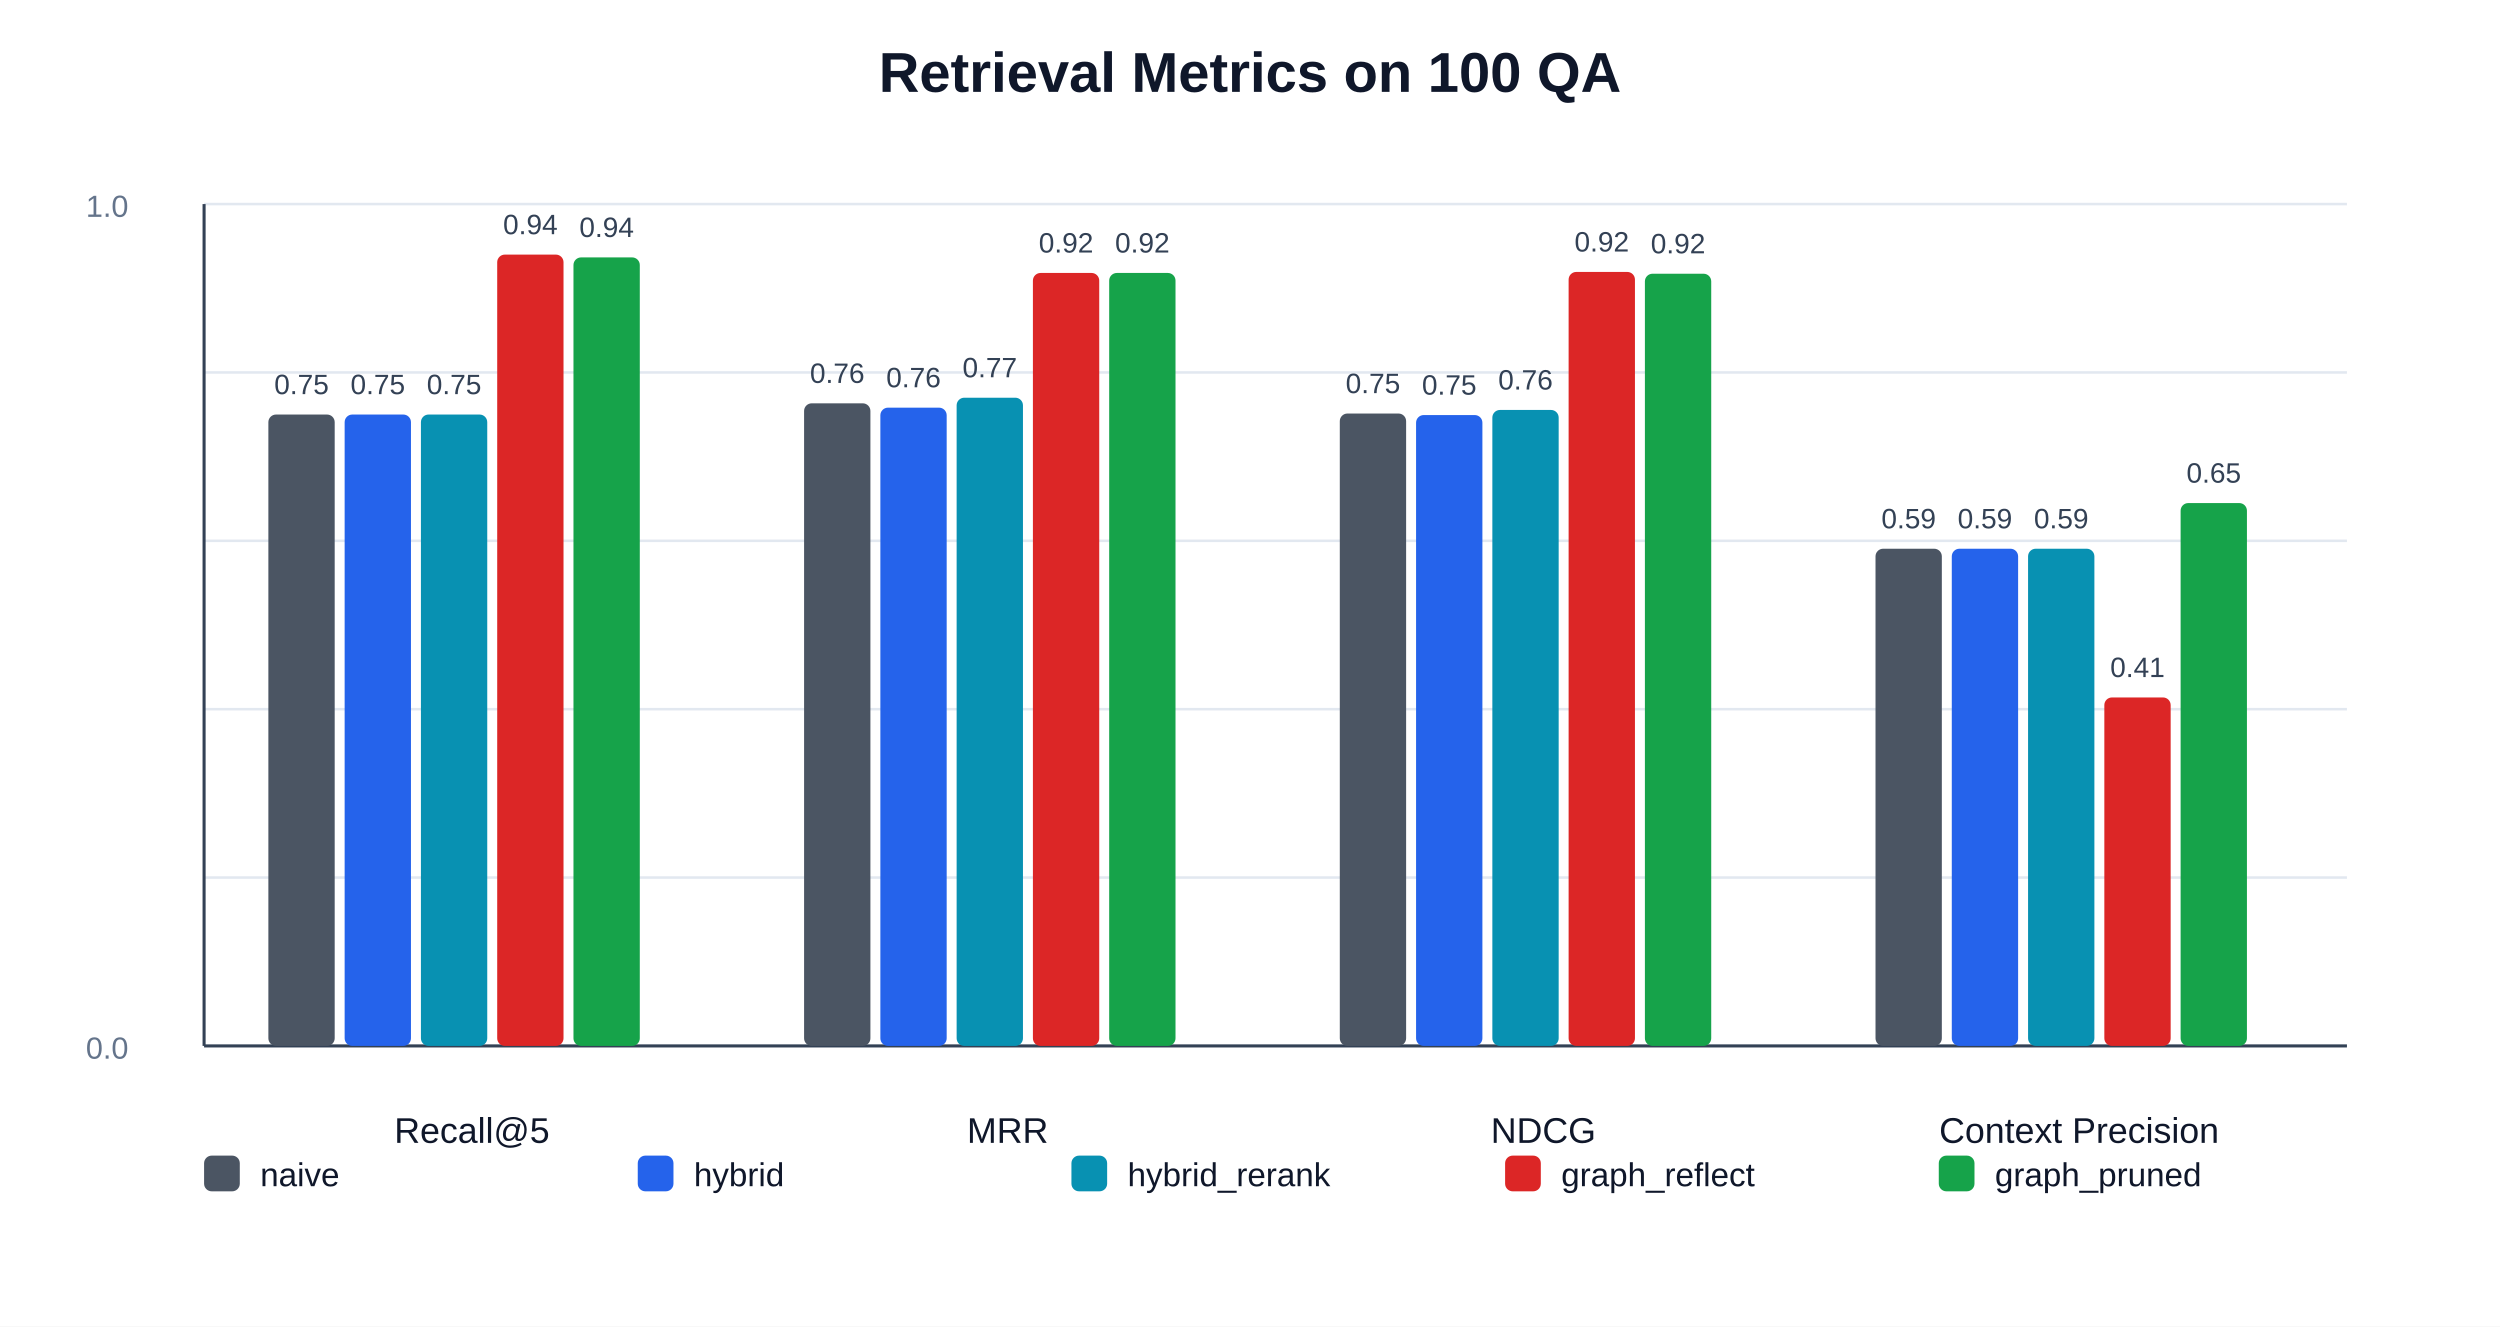
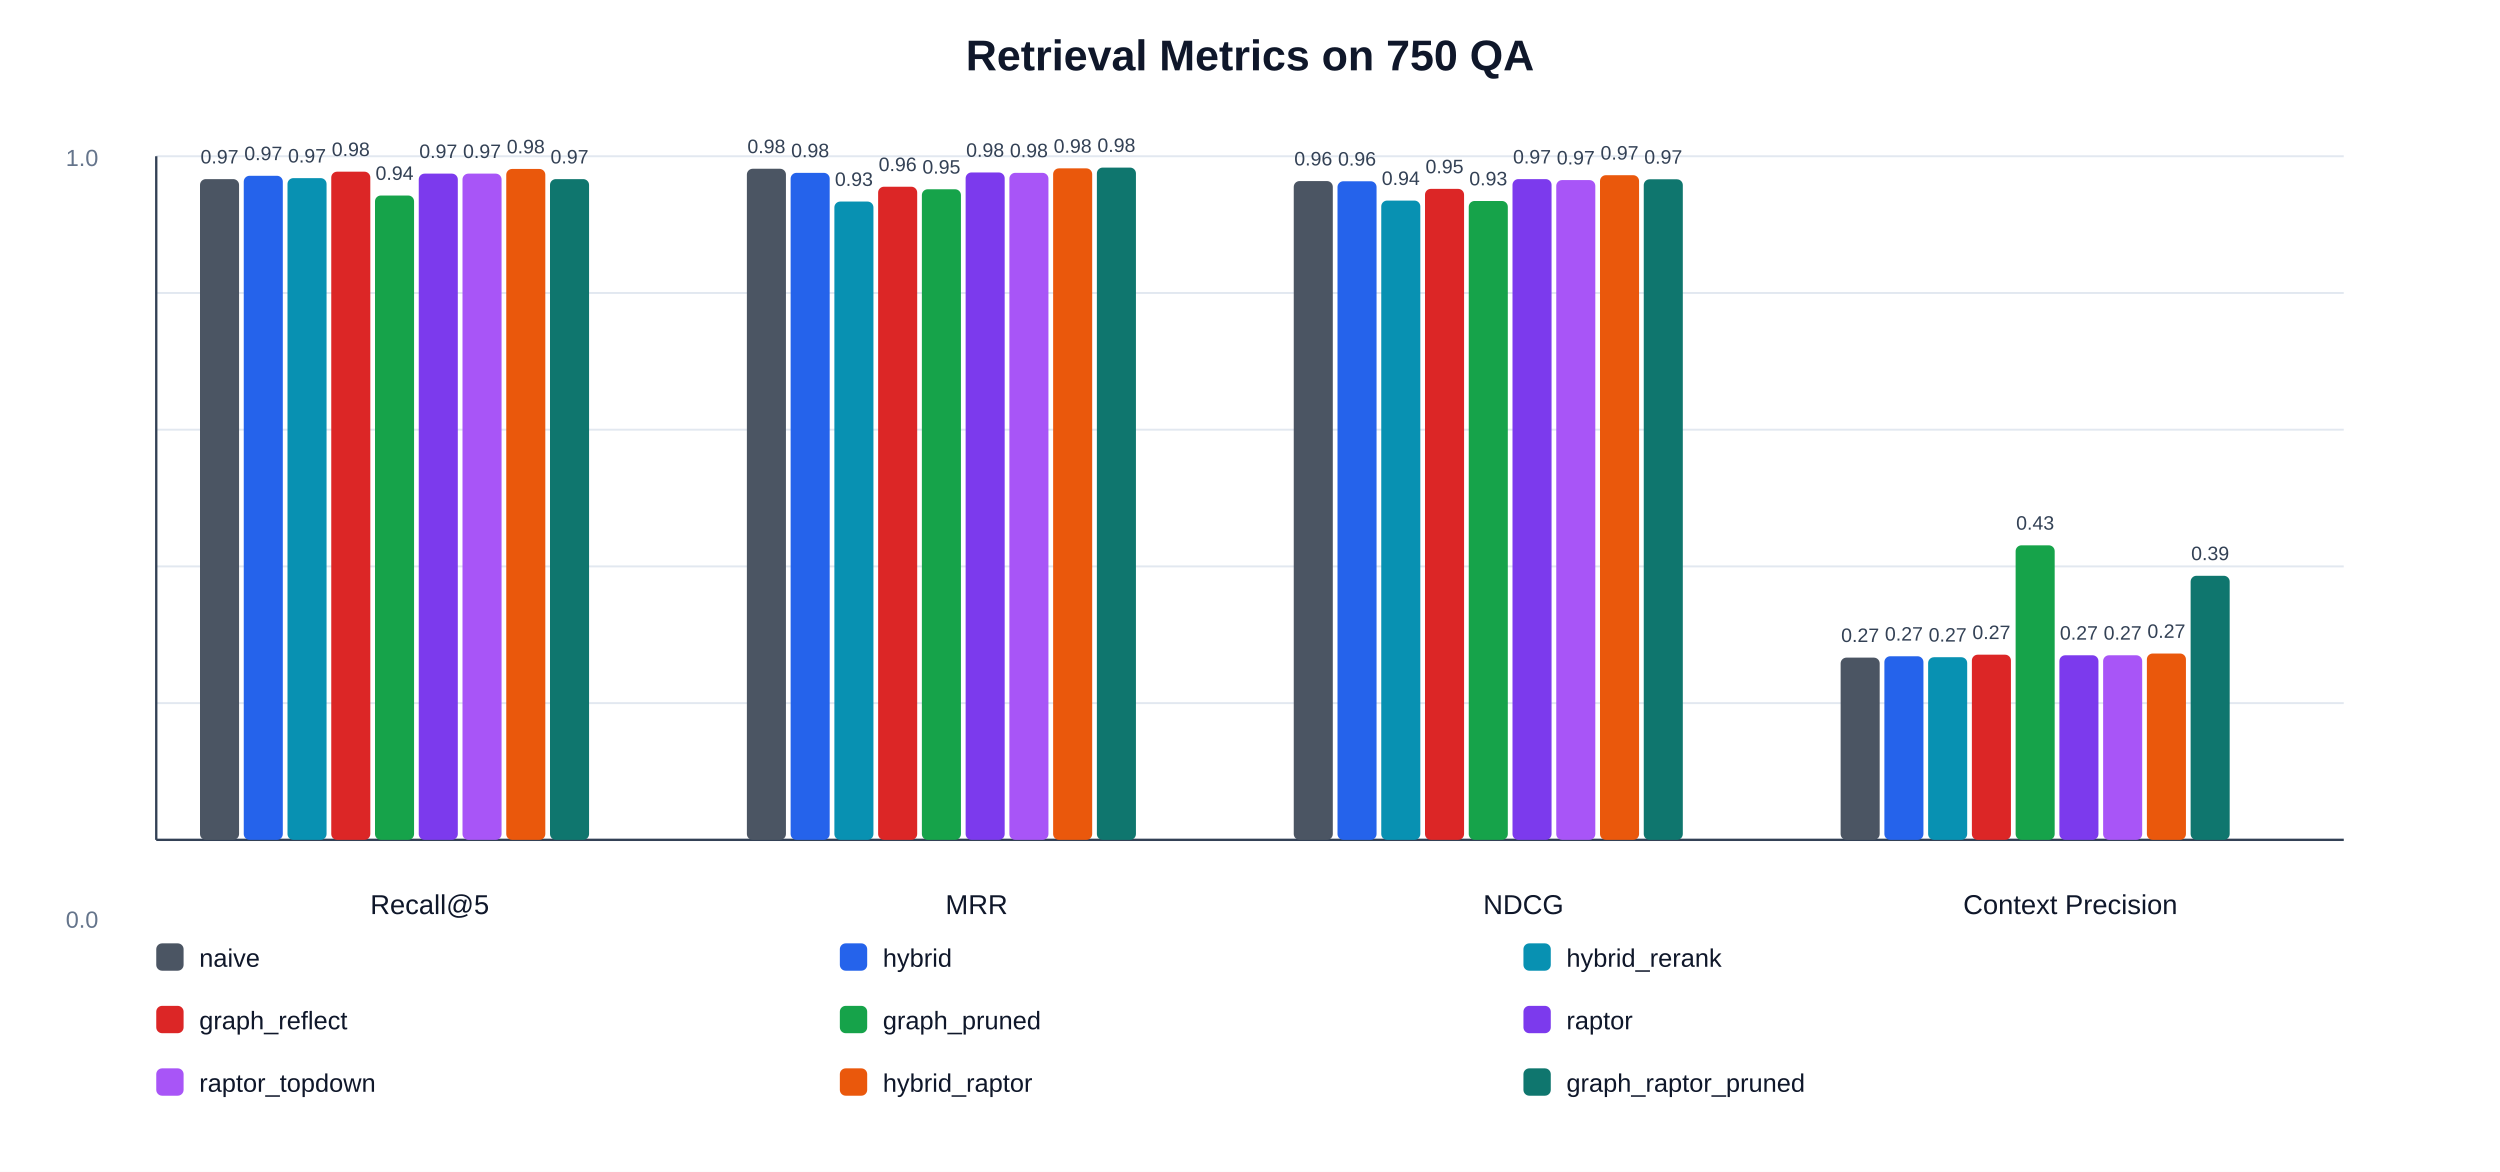
- <svg xmlns="http://www.w3.org/2000/svg" width="980" height="520" viewBox="0 0 980 520">
+ <svg xmlns="http://www.w3.org/2000/svg" width="1280" height="600" viewBox="0 0 1280 600">
  <rect width="100%" height="100%" fill="#ffffff" />
-   <text x="490.0" y="36.0" font-family="Arial, sans-serif" font-size="22" font-weight="700" text-anchor="middle" fill="#0f172a">Retrieval Metrics on 100 QA</text>
+   <text x="640.0" y="36.0" font-family="Arial, sans-serif" font-size="22" font-weight="700" text-anchor="middle" fill="#0f172a">Retrieval Metrics on 750 QA</text>
  <text x="42.0" y="85.0" font-family="Arial, sans-serif" font-size="12" font-weight="400" text-anchor="middle" fill="#64748b">1.0</text>
-   <text x="42.0" y="415.0" font-family="Arial, sans-serif" font-size="12" font-weight="400" text-anchor="middle" fill="#64748b">0.0</text>
-   <line x1="80" y1="410.0" x2="920" y2="410.0" stroke="#e2e8f0" />
-   <line x1="80" y1="344.0" x2="920" y2="344.0" stroke="#e2e8f0" />
-   <line x1="80" y1="278.0" x2="920" y2="278.0" stroke="#e2e8f0" />
-   <line x1="80" y1="212.0" x2="920" y2="212.0" stroke="#e2e8f0" />
-   <line x1="80" y1="146.0" x2="920" y2="146.0" stroke="#e2e8f0" />
-   <line x1="80" y1="80.0" x2="920" y2="80.0" stroke="#e2e8f0" />
-   <line x1="80" y1="80" x2="80" y2="410" stroke="#334155" stroke-width="1.2" />
-   <line x1="80" y1="410" x2="920" y2="410" stroke="#334155" stroke-width="1.2" />
-   <rect x="105.2" y="162.5" width="26.0" height="247.5" fill="#4b5563" rx="3" />
-   <text x="118.2" y="154.5" font-family="Arial, sans-serif" font-size="11" font-weight="400" text-anchor="middle" fill="#334155">0.75</text>
-   <rect x="135.1" y="162.5" width="26.0" height="247.5" fill="#2563eb" rx="3" />
-   <text x="148.1" y="154.5" font-family="Arial, sans-serif" font-size="11" font-weight="400" text-anchor="middle" fill="#334155">0.75</text>
-   <rect x="165.0" y="162.5" width="26.0" height="247.5" fill="#0891b2" rx="3" />
-   <text x="178.0" y="154.5" font-family="Arial, sans-serif" font-size="11" font-weight="400" text-anchor="middle" fill="#334155">0.75</text>
-   <rect x="194.9" y="99.8" width="26.0" height="310.2" fill="#dc2626" rx="3" />
-   <text x="207.9" y="91.8" font-family="Arial, sans-serif" font-size="11" font-weight="400" text-anchor="middle" fill="#334155">0.94</text>
-   <rect x="224.8" y="100.9" width="26.0" height="309.1" fill="#16a34a" rx="3" />
-   <text x="237.8" y="92.9" font-family="Arial, sans-serif" font-size="11" font-weight="400" text-anchor="middle" fill="#334155">0.94</text>
-   <text x="185.0" y="448.0" font-family="Arial, sans-serif" font-size="14" font-weight="400" text-anchor="middle" fill="#0f172a">Recall@5</text>
-   <rect x="315.2" y="158.1" width="26.0" height="251.9" fill="#4b5563" rx="3" />
-   <text x="328.2" y="150.1" font-family="Arial, sans-serif" font-size="11" font-weight="400" text-anchor="middle" fill="#334155">0.76</text>
-   <rect x="345.1" y="159.8" width="26.0" height="250.2" fill="#2563eb" rx="3" />
-   <text x="358.1" y="151.8" font-family="Arial, sans-serif" font-size="11" font-weight="400" text-anchor="middle" fill="#334155">0.76</text>
-   <rect x="375.0" y="155.9" width="26.0" height="254.1" fill="#0891b2" rx="3" />
-   <text x="388.0" y="147.9" font-family="Arial, sans-serif" font-size="11" font-weight="400" text-anchor="middle" fill="#334155">0.77</text>
-   <rect x="404.9" y="107.0" width="26.0" height="303.0" fill="#dc2626" rx="3" />
-   <text x="417.9" y="99.0" font-family="Arial, sans-serif" font-size="11" font-weight="400" text-anchor="middle" fill="#334155">0.92</text>
-   <rect x="434.8" y="107.0" width="26.0" height="303.0" fill="#16a34a" rx="3" />
-   <text x="447.8" y="99.0" font-family="Arial, sans-serif" font-size="11" font-weight="400" text-anchor="middle" fill="#334155">0.92</text>
-   <text x="395.0" y="448.0" font-family="Arial, sans-serif" font-size="14" font-weight="400" text-anchor="middle" fill="#0f172a">MRR</text>
-   <rect x="525.2" y="162.1" width="26.0" height="247.9" fill="#4b5563" rx="3" />
-   <text x="538.2" y="154.1" font-family="Arial, sans-serif" font-size="11" font-weight="400" text-anchor="middle" fill="#334155">0.75</text>
-   <rect x="555.1" y="162.7" width="26.0" height="247.3" fill="#2563eb" rx="3" />
-   <text x="568.1" y="154.7" font-family="Arial, sans-serif" font-size="11" font-weight="400" text-anchor="middle" fill="#334155">0.75</text>
-   <rect x="585.0" y="160.7" width="26.0" height="249.3" fill="#0891b2" rx="3" />
-   <text x="598.0" y="152.7" font-family="Arial, sans-serif" font-size="11" font-weight="400" text-anchor="middle" fill="#334155">0.76</text>
-   <rect x="614.9" y="106.6" width="26.0" height="303.4" fill="#dc2626" rx="3" />
-   <text x="627.9" y="98.6" font-family="Arial, sans-serif" font-size="11" font-weight="400" text-anchor="middle" fill="#334155">0.92</text>
-   <rect x="644.8" y="107.3" width="26.0" height="302.7" fill="#16a34a" rx="3" />
-   <text x="657.8" y="99.3" font-family="Arial, sans-serif" font-size="11" font-weight="400" text-anchor="middle" fill="#334155">0.92</text>
-   <text x="605.0" y="448.0" font-family="Arial, sans-serif" font-size="14" font-weight="400" text-anchor="middle" fill="#0f172a">NDCG</text>
-   <rect x="735.2" y="215.1" width="26.0" height="194.9" fill="#4b5563" rx="3" />
-   <text x="748.2" y="207.1" font-family="Arial, sans-serif" font-size="11" font-weight="400" text-anchor="middle" fill="#334155">0.59</text>
-   <rect x="765.1" y="215.1" width="26.0" height="194.9" fill="#2563eb" rx="3" />
-   <text x="778.1" y="207.1" font-family="Arial, sans-serif" font-size="11" font-weight="400" text-anchor="middle" fill="#334155">0.59</text>
-   <rect x="795.0" y="215.1" width="26.0" height="194.9" fill="#0891b2" rx="3" />
-   <text x="808.0" y="207.1" font-family="Arial, sans-serif" font-size="11" font-weight="400" text-anchor="middle" fill="#334155">0.59</text>
-   <rect x="824.9" y="273.4" width="26.0" height="136.6" fill="#dc2626" rx="3" />
-   <text x="837.9" y="265.4" font-family="Arial, sans-serif" font-size="11" font-weight="400" text-anchor="middle" fill="#334155">0.41</text>
-   <rect x="854.8" y="197.2" width="26.0" height="212.8" fill="#16a34a" rx="3" />
-   <text x="867.8" y="189.2" font-family="Arial, sans-serif" font-size="11" font-weight="400" text-anchor="middle" fill="#334155">0.65</text>
-   <text x="815.0" y="448.0" font-family="Arial, sans-serif" font-size="14" font-weight="400" text-anchor="middle" fill="#0f172a">Context Precision</text>
-   <rect x="80.0" y="453.0" width="14.0" height="14.0" fill="#4b5563" rx="3" />
-   <text x="102.0" y="465.0" font-family="Arial, sans-serif" font-size="13" font-weight="400" text-anchor="start" fill="#0f172a">naive</text>
-   <rect x="250.0" y="453.0" width="14.0" height="14.0" fill="#2563eb" rx="3" />
-   <text x="272.0" y="465.0" font-family="Arial, sans-serif" font-size="13" font-weight="400" text-anchor="start" fill="#0f172a">hybrid</text>
-   <rect x="420.0" y="453.0" width="14.0" height="14.0" fill="#0891b2" rx="3" />
-   <text x="442.0" y="465.0" font-family="Arial, sans-serif" font-size="13" font-weight="400" text-anchor="start" fill="#0f172a">hybrid_rerank</text>
-   <rect x="590.0" y="453.0" width="14.0" height="14.0" fill="#dc2626" rx="3" />
-   <text x="612.0" y="465.0" font-family="Arial, sans-serif" font-size="13" font-weight="400" text-anchor="start" fill="#0f172a">graph_reflect</text>
-   <rect x="760.0" y="453.0" width="14.0" height="14.0" fill="#16a34a" rx="3" />
-   <text x="782.0" y="465.0" font-family="Arial, sans-serif" font-size="13" font-weight="400" text-anchor="start" fill="#0f172a">graph_pruned</text>
+   <text x="42.0" y="475.0" font-family="Arial, sans-serif" font-size="12" font-weight="400" text-anchor="middle" fill="#64748b">0.0</text>
+   <line x1="80" y1="430.0" x2="1200" y2="430.0" stroke="#e2e8f0" />
+   <line x1="80" y1="360.0" x2="1200" y2="360.0" stroke="#e2e8f0" />
+   <line x1="80" y1="290.0" x2="1200" y2="290.0" stroke="#e2e8f0" />
+   <line x1="80" y1="220.0" x2="1200" y2="220.0" stroke="#e2e8f0" />
+   <line x1="80" y1="150.0" x2="1200" y2="150.0" stroke="#e2e8f0" />
+   <line x1="80" y1="80.0" x2="1200" y2="80.0" stroke="#e2e8f0" />
+   <line x1="80" y1="80" x2="80" y2="430" stroke="#334155" stroke-width="1.2" />
+   <line x1="80" y1="430" x2="1200" y2="430" stroke="#334155" stroke-width="1.2" />
+   <rect x="102.4" y="91.7" width="20.0" height="338.3" fill="#4b5563" rx="3" />
+   <text x="112.4" y="83.7" font-family="Arial, sans-serif" font-size="10" font-weight="400" text-anchor="middle" fill="#334155">0.97</text>
+   <rect x="124.8" y="90.0" width="20.0" height="340.0" fill="#2563eb" rx="3" />
+   <text x="134.8" y="82.0" font-family="Arial, sans-serif" font-size="10" font-weight="400" text-anchor="middle" fill="#334155">0.97</text>
+   <rect x="147.2" y="91.2" width="20.0" height="338.8" fill="#0891b2" rx="3" />
+   <text x="157.2" y="83.2" font-family="Arial, sans-serif" font-size="10" font-weight="400" text-anchor="middle" fill="#334155">0.97</text>
+   <rect x="169.6" y="87.9" width="20.0" height="342.1" fill="#dc2626" rx="3" />
+   <text x="179.6" y="79.9" font-family="Arial, sans-serif" font-size="10" font-weight="400" text-anchor="middle" fill="#334155">0.98</text>
+   <rect x="192.0" y="100.1" width="20.0" height="329.9" fill="#16a34a" rx="3" />
+   <text x="202.0" y="92.1" font-family="Arial, sans-serif" font-size="10" font-weight="400" text-anchor="middle" fill="#334155">0.94</text>
+   <rect x="214.4" y="88.9" width="20.0" height="341.1" fill="#7c3aed" rx="3" />
+   <text x="224.4" y="80.9" font-family="Arial, sans-serif" font-size="10" font-weight="400" text-anchor="middle" fill="#334155">0.97</text>
+   <rect x="236.8" y="88.9" width="20.0" height="341.1" fill="#a855f7" rx="3" />
+   <text x="246.8" y="80.9" font-family="Arial, sans-serif" font-size="10" font-weight="400" text-anchor="middle" fill="#334155">0.97</text>
+   <rect x="259.2" y="86.5" width="20.0" height="343.5" fill="#ea580c" rx="3" />
+   <text x="269.2" y="78.5" font-family="Arial, sans-serif" font-size="10" font-weight="400" text-anchor="middle" fill="#334155">0.98</text>
+   <rect x="281.6" y="91.7" width="20.0" height="338.3" fill="#0f766e" rx="3" />
+   <text x="291.6" y="83.7" font-family="Arial, sans-serif" font-size="10" font-weight="400" text-anchor="middle" fill="#334155">0.97</text>
+   <text x="220.0" y="468.0" font-family="Arial, sans-serif" font-size="14" font-weight="400" text-anchor="middle" fill="#0f172a">Recall@5</text>
+   <rect x="382.4" y="86.4" width="20.0" height="343.6" fill="#4b5563" rx="3" />
+   <text x="392.4" y="78.4" font-family="Arial, sans-serif" font-size="10" font-weight="400" text-anchor="middle" fill="#334155">0.98</text>
+   <rect x="404.8" y="88.5" width="20.0" height="341.5" fill="#2563eb" rx="3" />
+   <text x="414.8" y="80.5" font-family="Arial, sans-serif" font-size="10" font-weight="400" text-anchor="middle" fill="#334155">0.98</text>
+   <rect x="427.2" y="103.2" width="20.0" height="326.8" fill="#0891b2" rx="3" />
+   <text x="437.2" y="95.2" font-family="Arial, sans-serif" font-size="10" font-weight="400" text-anchor="middle" fill="#334155">0.93</text>
+   <rect x="449.6" y="95.6" width="20.0" height="334.4" fill="#dc2626" rx="3" />
+   <text x="459.6" y="87.6" font-family="Arial, sans-serif" font-size="10" font-weight="400" text-anchor="middle" fill="#334155">0.96</text>
+   <rect x="472.0" y="96.9" width="20.0" height="333.1" fill="#16a34a" rx="3" />
+   <text x="482.0" y="88.9" font-family="Arial, sans-serif" font-size="10" font-weight="400" text-anchor="middle" fill="#334155">0.95</text>
+   <rect x="494.4" y="88.3" width="20.0" height="341.7" fill="#7c3aed" rx="3" />
+   <text x="504.4" y="80.3" font-family="Arial, sans-serif" font-size="10" font-weight="400" text-anchor="middle" fill="#334155">0.98</text>
+   <rect x="516.8" y="88.5" width="20.0" height="341.5" fill="#a855f7" rx="3" />
+   <text x="526.8" y="80.5" font-family="Arial, sans-serif" font-size="10" font-weight="400" text-anchor="middle" fill="#334155">0.98</text>
+   <rect x="539.2" y="86.2" width="20.0" height="343.8" fill="#ea580c" rx="3" />
+   <text x="549.2" y="78.2" font-family="Arial, sans-serif" font-size="10" font-weight="400" text-anchor="middle" fill="#334155">0.98</text>
+   <rect x="561.6" y="85.8" width="20.0" height="344.2" fill="#0f766e" rx="3" />
+   <text x="571.6" y="77.8" font-family="Arial, sans-serif" font-size="10" font-weight="400" text-anchor="middle" fill="#334155">0.98</text>
+   <text x="500.0" y="468.0" font-family="Arial, sans-serif" font-size="14" font-weight="400" text-anchor="middle" fill="#0f172a">MRR</text>
+   <rect x="662.4" y="92.7" width="20.0" height="337.3" fill="#4b5563" rx="3" />
+   <text x="672.4" y="84.7" font-family="Arial, sans-serif" font-size="10" font-weight="400" text-anchor="middle" fill="#334155">0.96</text>
+   <rect x="684.8" y="92.8" width="20.0" height="337.2" fill="#2563eb" rx="3" />
+   <text x="694.8" y="84.8" font-family="Arial, sans-serif" font-size="10" font-weight="400" text-anchor="middle" fill="#334155">0.96</text>
+   <rect x="707.2" y="102.7" width="20.0" height="327.3" fill="#0891b2" rx="3" />
+   <text x="717.2" y="94.7" font-family="Arial, sans-serif" font-size="10" font-weight="400" text-anchor="middle" fill="#334155">0.94</text>
+   <rect x="729.6" y="96.7" width="20.0" height="333.3" fill="#dc2626" rx="3" />
+   <text x="739.6" y="88.7" font-family="Arial, sans-serif" font-size="10" font-weight="400" text-anchor="middle" fill="#334155">0.95</text>
+   <rect x="752.0" y="102.9" width="20.0" height="327.1" fill="#16a34a" rx="3" />
+   <text x="762.0" y="94.9" font-family="Arial, sans-serif" font-size="10" font-weight="400" text-anchor="middle" fill="#334155">0.93</text>
+   <rect x="774.4" y="91.7" width="20.0" height="338.3" fill="#7c3aed" rx="3" />
+   <text x="784.4" y="83.7" font-family="Arial, sans-serif" font-size="10" font-weight="400" text-anchor="middle" fill="#334155">0.97</text>
+   <rect x="796.8" y="92.2" width="20.0" height="337.8" fill="#a855f7" rx="3" />
+   <text x="806.8" y="84.2" font-family="Arial, sans-serif" font-size="10" font-weight="400" text-anchor="middle" fill="#334155">0.97</text>
+   <rect x="819.2" y="89.7" width="20.0" height="340.3" fill="#ea580c" rx="3" />
+   <text x="829.2" y="81.7" font-family="Arial, sans-serif" font-size="10" font-weight="400" text-anchor="middle" fill="#334155">0.97</text>
+   <rect x="841.6" y="91.8" width="20.0" height="338.2" fill="#0f766e" rx="3" />
+   <text x="851.6" y="83.8" font-family="Arial, sans-serif" font-size="10" font-weight="400" text-anchor="middle" fill="#334155">0.97</text>
+   <text x="780.0" y="468.0" font-family="Arial, sans-serif" font-size="14" font-weight="400" text-anchor="middle" fill="#0f172a">NDCG</text>
+   <rect x="942.4" y="336.7" width="20.0" height="93.3" fill="#4b5563" rx="3" />
+   <text x="952.4" y="328.7" font-family="Arial, sans-serif" font-size="10" font-weight="400" text-anchor="middle" fill="#334155">0.27</text>
+   <rect x="964.8" y="336.0" width="20.0" height="94.0" fill="#2563eb" rx="3" />
+   <text x="974.8" y="328.0" font-family="Arial, sans-serif" font-size="10" font-weight="400" text-anchor="middle" fill="#334155">0.27</text>
+   <rect x="987.2" y="336.5" width="20.0" height="93.5" fill="#0891b2" rx="3" />
+   <text x="997.2" y="328.5" font-family="Arial, sans-serif" font-size="10" font-weight="400" text-anchor="middle" fill="#334155">0.27</text>
+   <rect x="1009.6" y="335.2" width="20.0" height="94.8" fill="#dc2626" rx="3" />
+   <text x="1019.6" y="327.2" font-family="Arial, sans-serif" font-size="10" font-weight="400" text-anchor="middle" fill="#334155">0.27</text>
+   <rect x="1032.0" y="279.2" width="20.0" height="150.8" fill="#16a34a" rx="3" />
+   <text x="1042.0" y="271.2" font-family="Arial, sans-serif" font-size="10" font-weight="400" text-anchor="middle" fill="#334155">0.43</text>
+   <rect x="1054.4" y="335.5" width="20.0" height="94.5" fill="#7c3aed" rx="3" />
+   <text x="1064.4" y="327.5" font-family="Arial, sans-serif" font-size="10" font-weight="400" text-anchor="middle" fill="#334155">0.27</text>
+   <rect x="1076.8" y="335.5" width="20.0" height="94.5" fill="#a855f7" rx="3" />
+   <text x="1086.8" y="327.5" font-family="Arial, sans-serif" font-size="10" font-weight="400" text-anchor="middle" fill="#334155">0.27</text>
+   <rect x="1099.2" y="334.6" width="20.0" height="95.4" fill="#ea580c" rx="3" />
+   <text x="1109.2" y="326.6" font-family="Arial, sans-serif" font-size="10" font-weight="400" text-anchor="middle" fill="#334155">0.27</text>
+   <rect x="1121.6" y="294.8" width="20.0" height="135.2" fill="#0f766e" rx="3" />
+   <text x="1131.6" y="286.8" font-family="Arial, sans-serif" font-size="10" font-weight="400" text-anchor="middle" fill="#334155">0.39</text>
+   <text x="1060.0" y="468.0" font-family="Arial, sans-serif" font-size="14" font-weight="400" text-anchor="middle" fill="#0f172a">Context Precision</text>
+   <rect x="80.0" y="483.0" width="14.0" height="14.0" fill="#4b5563" rx="3" />
+   <text x="102.0" y="495.0" font-family="Arial, sans-serif" font-size="13" font-weight="400" text-anchor="start" fill="#0f172a">naive</text>
+   <rect x="430.0" y="483.0" width="14.0" height="14.0" fill="#2563eb" rx="3" />
+   <text x="452.0" y="495.0" font-family="Arial, sans-serif" font-size="13" font-weight="400" text-anchor="start" fill="#0f172a">hybrid</text>
+   <rect x="780.0" y="483.0" width="14.0" height="14.0" fill="#0891b2" rx="3" />
+   <text x="802.0" y="495.0" font-family="Arial, sans-serif" font-size="13" font-weight="400" text-anchor="start" fill="#0f172a">hybrid_rerank</text>
+   <rect x="80.0" y="515.0" width="14.0" height="14.0" fill="#dc2626" rx="3" />
+   <text x="102.0" y="527.0" font-family="Arial, sans-serif" font-size="13" font-weight="400" text-anchor="start" fill="#0f172a">graph_reflect</text>
+   <rect x="430.0" y="515.0" width="14.0" height="14.0" fill="#16a34a" rx="3" />
+   <text x="452.0" y="527.0" font-family="Arial, sans-serif" font-size="13" font-weight="400" text-anchor="start" fill="#0f172a">graph_pruned</text>
+   <rect x="780.0" y="515.0" width="14.0" height="14.0" fill="#7c3aed" rx="3" />
+   <text x="802.0" y="527.0" font-family="Arial, sans-serif" font-size="13" font-weight="400" text-anchor="start" fill="#0f172a">raptor</text>
+   <rect x="80.0" y="547.0" width="14.0" height="14.0" fill="#a855f7" rx="3" />
+   <text x="102.0" y="559.0" font-family="Arial, sans-serif" font-size="13" font-weight="400" text-anchor="start" fill="#0f172a">raptor_topdown</text>
+   <rect x="430.0" y="547.0" width="14.0" height="14.0" fill="#ea580c" rx="3" />
+   <text x="452.0" y="559.0" font-family="Arial, sans-serif" font-size="13" font-weight="400" text-anchor="start" fill="#0f172a">hybrid_raptor</text>
+   <rect x="780.0" y="547.0" width="14.0" height="14.0" fill="#0f766e" rx="3" />
+   <text x="802.0" y="559.0" font-family="Arial, sans-serif" font-size="13" font-weight="400" text-anchor="start" fill="#0f172a">graph_raptor_pruned</text>
</svg>
